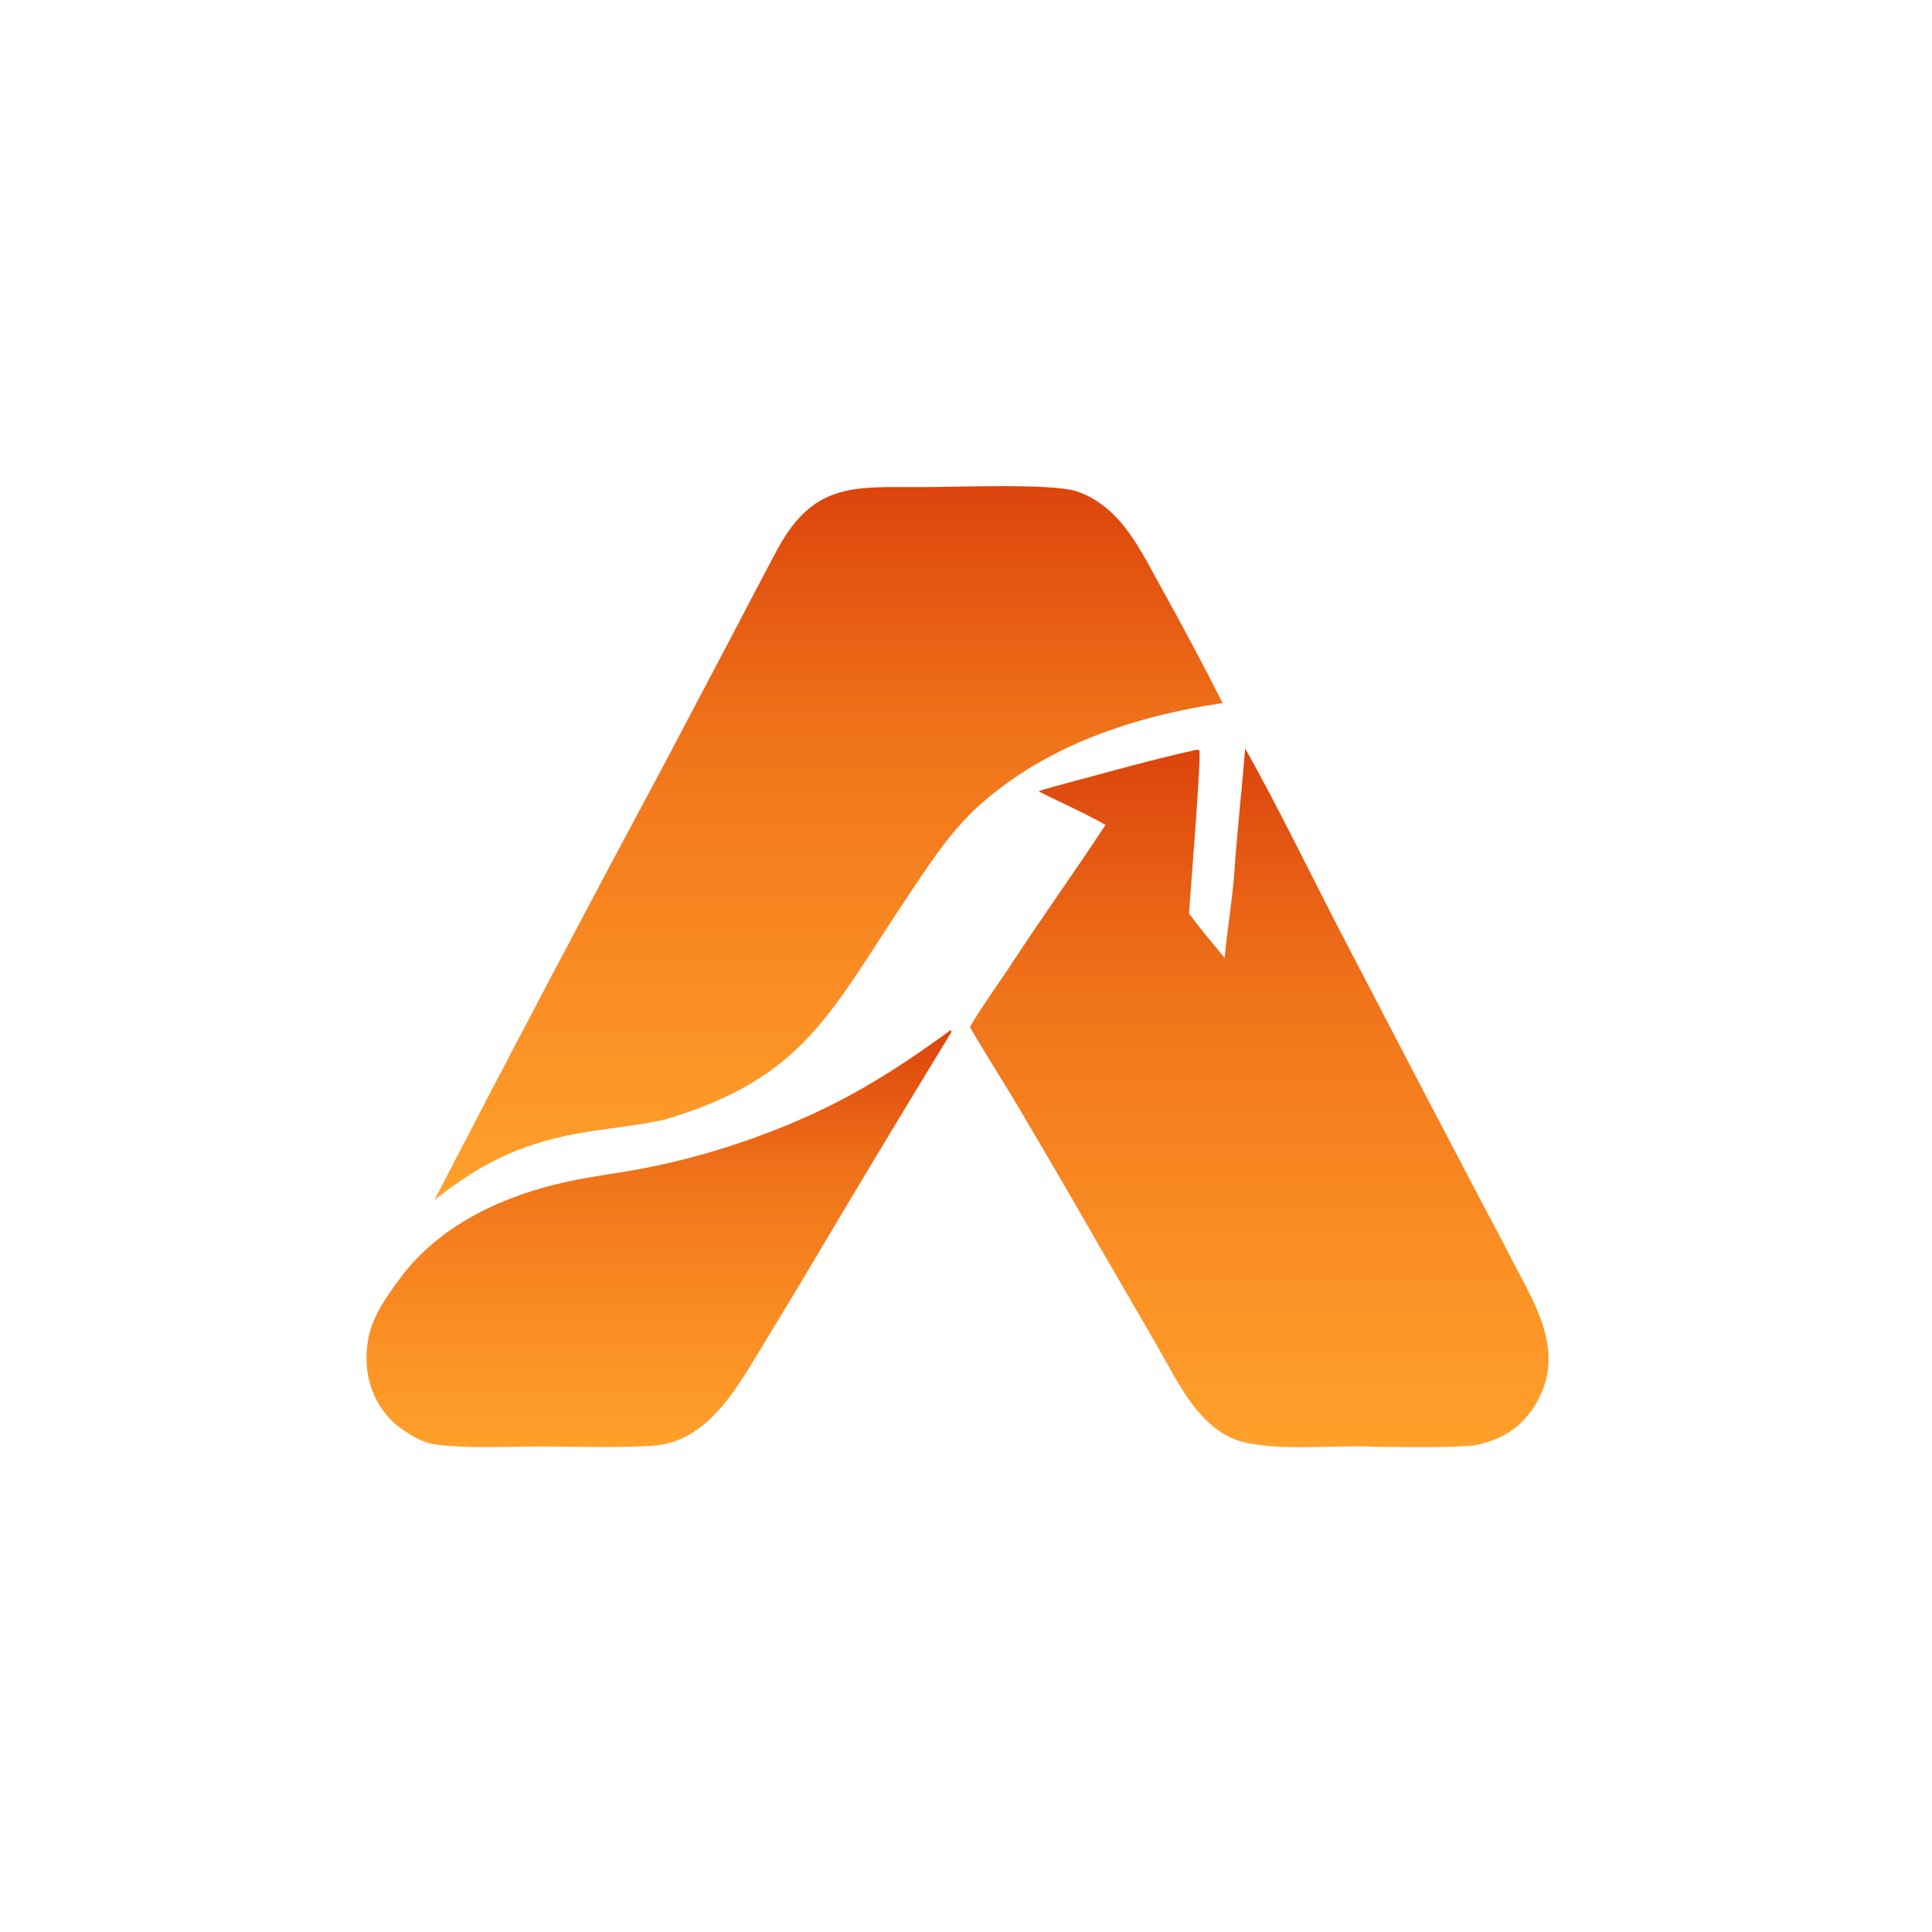
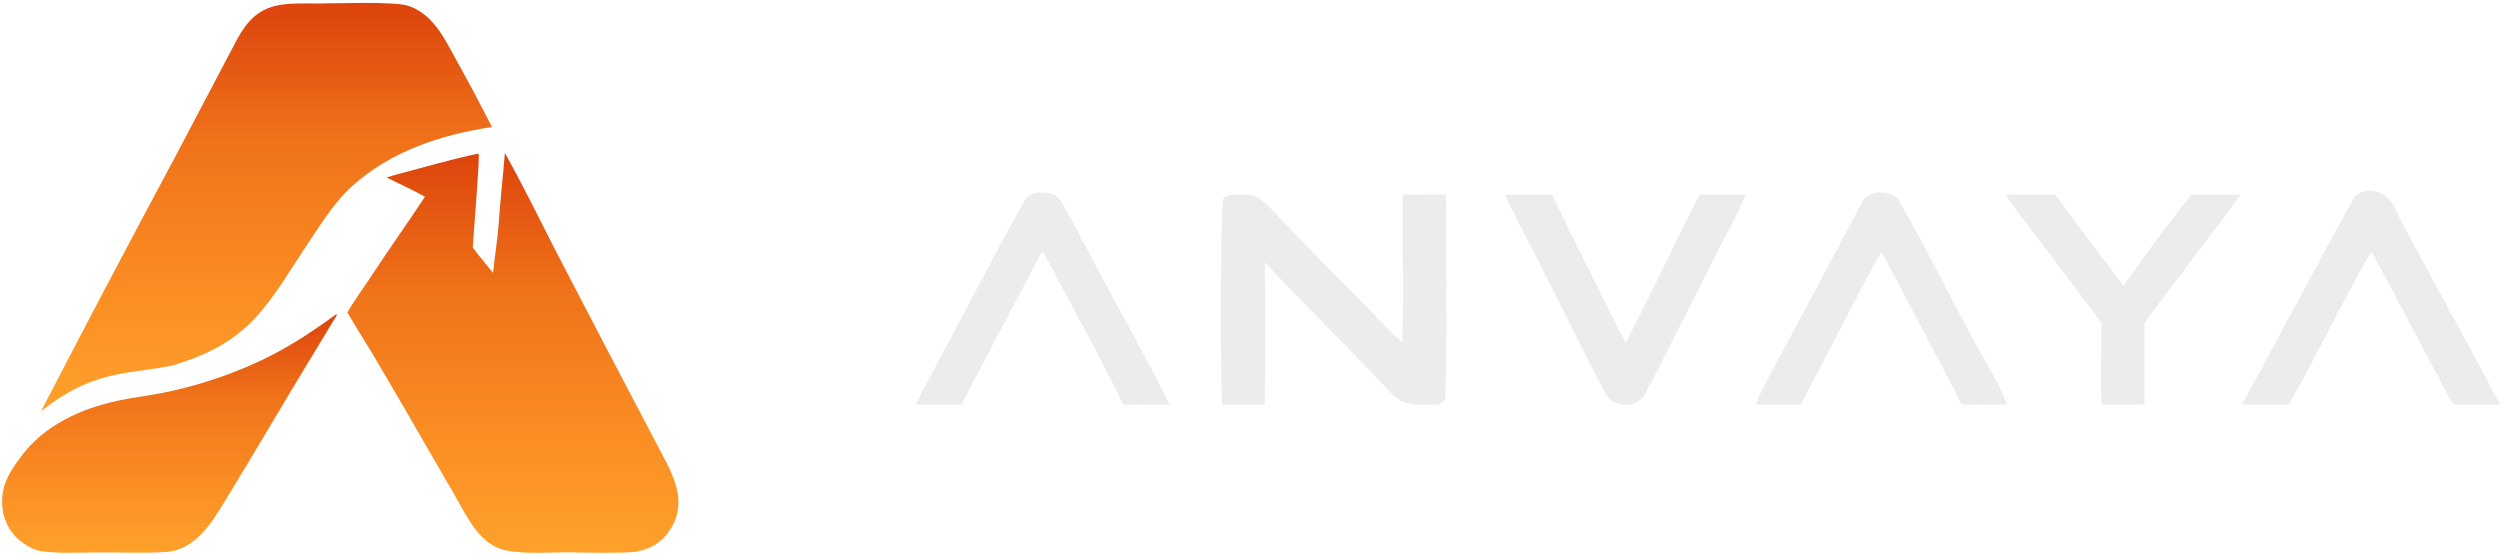
- <svg xmlns="http://www.w3.org/2000/svg" width="1000" height="1000" viewBox="0 0 1000 1000" fill="none">
-   <g transform="translate(-305.211 -133.930) scale(1.714077)">
-     <path d="M539.433 304.528L540.201 304.638C540.962 305.994 537.42 348.493 537.123 353.988C540.077 358.107 544.596 363.377 547.862 367.417C548.662 358.582 550.251 349.683 550.847 340.909C551.684 328.596 553.097 316.41 554.069 304.135C563.09 320.198 572.868 340.069 581.333 356.654L608.581 408.924L625.899 441.956C628.44 446.721 630.949 451.365 633.459 456.31C641.039 471.263 651.902 486.541 641.179 503.119C636.877 509.775 630.962 513.054 623.321 514.586C616.521 515.372 601.192 515.119 593.528 515.021C581.033 514.431 567.137 516.272 554.914 513.926C540.838 511.229 534.242 496.297 527.842 485.189L510.456 455.165C502.007 440.449 493.47 425.781 484.841 411.172C480.235 403.465 475.54 396.198 470.949 388.323C473.767 383.206 479.79 374.893 483.136 369.771C492.462 355.487 502.528 341.488 511.893 327.239C506.062 323.875 497.841 320.216 491.649 317.091C493.626 316.404 495.796 315.805 497.825 315.264C511.621 311.583 525.493 307.598 539.433 304.528Z" fill="url(#paint0_linear_1_4)" />
-     <path d="M456.611 225.225C466.399 225.236 495.508 224.038 503.076 226.465C507.943 228.025 512.393 231.281 515.823 235.079C521.166 240.998 524.908 248.709 528.779 255.673C535.15 267.136 541.31 278.721 547.249 290.423C520.702 294.426 493.991 303.084 473.479 321.611C464.914 329.348 458.634 339.172 452.282 348.652C428.773 383.742 421.116 403.674 378.856 416.191C371.899 417.776 363.46 418.656 356.283 419.776C336.831 422.812 324.527 428.477 309.254 440.485C332.17 396.239 355.408 352.165 378.965 308.268L399.292 269.704C403.719 261.292 408.188 252.637 412.667 244.285C423.867 223.403 436.413 225.302 456.611 225.225Z" fill="url(#paint1_linear_1_4)" />
-     <path d="M465.142 389.189L465.394 389.724C449.917 415.108 434.6 440.591 419.443 466.175L406.994 486.745C399.677 498.79 390.972 513.641 375.228 514.696C362.822 515.527 349.938 514.81 337.466 514.968C328.228 515.087 318.372 515.526 309.266 514.276C304.82 513.604 300.461 510.586 297.012 507.816C290.046 501.128 287.625 492.309 289.191 482.847C290.351 475.841 294.792 469.613 298.908 464.098C311.137 447.707 330.419 439.048 349.731 434.885C357.297 433.227 364.919 432.384 372.475 430.921C382.354 429.007 392.096 426.421 401.635 423.183C427.008 414.508 443.691 404.845 465.142 389.189Z" fill="url(#paint2_linear_1_4)" />
+ <svg xmlns="http://www.w3.org/2000/svg" width="1319.38" height="292.87" viewBox="0 0 1319.38 292.87" fill="none">
+   <g transform="translate(-1120.62 -866.40)">
+     <path d="M1372.43 947.528L1373.2 947.638C1373.96 948.994 1370.42 991.493 1370.12 996.988C1373.08 1001.11 1377.6 1006.38 1380.86 1010.42C1381.66 1001.58 1383.25 992.683 1383.85 983.909C1384.68 971.596 1386.1 959.41 1387.07 947.135C1396.09 963.198 1405.87 983.069 1414.33 999.654L1441.58 1051.92L1458.9 1084.96C1461.44 1089.72 1463.95 1094.36 1466.46 1099.31C1474.04 1114.26 1484.9 1129.54 1474.18 1146.12C1469.88 1152.78 1463.96 1156.05 1456.32 1157.59C1449.52 1158.37 1434.19 1158.12 1426.53 1158.02C1414.03 1157.43 1400.14 1159.27 1387.91 1156.93C1373.84 1154.23 1367.24 1139.3 1360.84 1128.19L1343.46 1098.17C1335.01 1083.45 1326.47 1068.78 1317.84 1054.17C1313.23 1046.47 1308.54 1039.2 1303.95 1031.32C1306.77 1026.21 1312.79 1017.89 1316.14 1012.77C1325.46 998.487 1335.53 984.488 1344.89 970.239C1339.06 966.875 1330.84 963.216 1324.65 960.091C1326.63 959.404 1328.8 958.805 1330.82 958.264C1344.62 954.583 1358.49 950.598 1372.43 947.528Z" fill="url(#paint0_linear_16_38)" />
+     <path d="M1289.61 868.225C1299.4 868.236 1328.51 867.038 1336.08 869.465C1340.94 871.025 1345.39 874.281 1348.82 878.079C1354.17 883.998 1357.91 891.709 1361.78 898.673C1368.15 910.136 1374.31 921.721 1380.25 933.423C1353.7 937.426 1326.99 946.084 1306.48 964.611C1297.91 972.348 1291.63 982.172 1285.28 991.652C1261.77 1026.74 1254.12 1046.67 1211.86 1059.19C1204.9 1060.78 1196.46 1061.66 1189.28 1062.78C1169.83 1065.81 1157.53 1071.48 1142.25 1083.49C1165.17 1039.24 1188.41 995.165 1211.96 951.268L1232.29 912.704C1236.72 904.292 1241.19 895.637 1245.67 887.285C1256.87 866.403 1269.41 868.302 1289.61 868.225Z" fill="url(#paint1_linear_16_38)" />
+     <path d="M1298.14 1032.19L1298.39 1032.72C1282.92 1058.11 1267.6 1083.59 1252.44 1109.18L1239.99 1129.75C1232.68 1141.79 1223.97 1156.64 1208.23 1157.7C1195.82 1158.53 1182.94 1157.81 1170.47 1157.97C1161.23 1158.09 1151.37 1158.53 1142.27 1157.28C1137.82 1156.6 1133.46 1153.59 1130.01 1150.82C1123.05 1144.13 1120.62 1135.31 1122.19 1125.85C1123.35 1118.84 1127.79 1112.61 1131.91 1107.1C1144.14 1090.71 1163.42 1082.05 1182.73 1077.88C1190.3 1076.23 1197.92 1075.38 1205.48 1073.92C1215.35 1072.01 1225.1 1069.42 1234.64 1066.18C1260.01 1057.51 1276.69 1047.84 1298.14 1032.19Z" fill="url(#paint2_linear_16_38)" />
+     <path d="M1860.89 969.008C1868.5 969.148 1875.99 968.867 1883.71 969.089C1883.84 978.581 1884.58 1074.18 1883.04 1077.66C1881.52 1079.19 1881.26 1079.17 1879.12 1079.86C1859.42 1080.51 1860.09 1079.47 1846.71 1065.34C1827.46 1045 1807.23 1025.36 1788.13 1004.87C1788.51 1028.53 1788.53 1056.26 1788.09 1079.93C1780.57 1080.01 1773.05 1079.98 1765.53 1079.84C1764.79 1069.47 1764.68 975.17 1766.16 971.339C1768.44 968.9 1770.7 969.186 1773.99 969.04C1777.06 969.008 1782.68 969.132 1785.13 970.972C1791.08 975.456 1796.74 982.467 1802.05 987.836L1842.43 1029.03C1848.36 1035.01 1854.39 1041.55 1860.59 1047.16C1861.72 1023.23 1860.63 993.567 1860.89 969.008Z" fill="#ECECEC" />
+     <path d="M2369.92 967C2382.26 967.308 2383.33 974.621 2388.54 984.411L2399.95 1005.62C2413.31 1030.25 2426.97 1055.1 2440 1079.88L2415.37 1079.85C2411.46 1073.82 2405.97 1062.36 2402.29 1055.63C2392.27 1037.29 2382.88 1018.38 2372.69 1000.09L2372.19 999.588C2369.53 1001.03 2335.19 1069.65 2328.34 1080C2320.23 1079.88 2312.11 1079.82 2304 1079.84C2306.09 1075.59 2308.55 1071.32 2310.82 1067.12C2328.01 1035.35 2344.94 1003.36 2362.41 971.744C2364.09 968.709 2366.64 967.687 2369.92 967Z" fill="#ECECEC" />
+     <path d="M1667.74 968.126C1672.88 967.828 1674.09 967.893 1678.89 970.2C1682.64 974.995 1695.63 1000.5 1699.65 1008.04C1712.22 1031.67 1725.97 1056.02 1738 1079.86C1729.83 1079.82 1721.66 1079.86 1713.48 1080C1700.95 1054.1 1685.41 1026.4 1671.97 1000.86L1671.05 999.72C1670.74 999.829 1670.43 999.932 1670.12 1000.04C1658.86 1021.52 1638.26 1059.55 1628.19 1079.91L1604 1079.88C1604.86 1077.8 1606.01 1075.51 1607.11 1073.47C1625.38 1039.47 1643.05 1005.02 1661.86 971.346C1662.91 969.468 1665.8 968.756 1667.74 968.126Z" fill="#ECECEC" />
+     <path d="M2017.69 969C2025.11 969.393 2034.43 969.113 2042 969.065C2039.77 974.69 2033.74 986.507 2030.85 991.826L2002.25 1048.18C1997.81 1056.96 1993.25 1066.58 1988.27 1075.07C1984.13 1082.14 1971.61 1081.47 1967.75 1073.94C1965.38 1069.32 1962.82 1064.46 1960.41 1059.65L1947.63 1034.23L1928.6 996.548C1924.35 988.235 1918.57 977.474 1915 969.092L1939.62 969.07C1947.21 984.618 1954.89 1000.12 1962.65 1015.59C1967.23 1024.88 1973.63 1038.79 1978.74 1047.31C1979.96 1044.5 1981.61 1041.38 1983.03 1038.63C1994.9 1015.63 2005.77 991.95 2017.69 969Z" fill="#ECECEC" />
+     <path d="M2110.28 968.114C2115.98 967.75 2117.14 968.158 2121.98 970.82C2137.11 996.895 2150.39 1024.73 2165.09 1051.11C2169.89 1059.73 2176.32 1070.88 2180 1079.79C2171.94 1079.9 2163.87 1079.95 2155.81 1079.93C2152.22 1072.06 2146.43 1061.59 2142.33 1053.69L2114.75 1001.4C2114.08 1000.11 2114.6 1000.58 2113.35 999.84C2111.64 1000.98 2075.36 1071.9 2070.99 1080C2063.28 1079.74 2054.78 1079.89 2047 1079.86C2050.96 1070.45 2061.01 1052.71 2066.15 1043L2104.61 970.869C2106.43 969.657 2108.27 968.972 2110.28 968.114Z" fill="#ECECEC" />
+     <path d="M2179 969.038C2187.72 969.103 2196.44 969.092 2205.15 969C2217.03 985.175 2229.06 1001.23 2241.26 1017.16C2251.75 1002.47 2265.91 982.813 2277.31 969.135L2303 969.124C2295.07 980.575 2284.57 993.81 2276.11 1005.21C2269.21 1014.47 2258.52 1027.78 2252.44 1037.05L2252.39 1079.67C2246.53 1080.21 2235.98 1079.92 2229.75 1079.93C2229.11 1067.53 2229.69 1049.71 2229.69 1036.89C2226.19 1031.73 2221.08 1025.38 2217.23 1020.27L2193.26 988.417C2188.87 982.624 2182.75 975.019 2179 969.038Z" fill="#ECECEC" />
  </g>
  <defs>
-     <linearGradient id="paint0_linear_1_4" x1="558.311" y1="304.135" x2="558.311" y2="515.156" gradientUnits="userSpaceOnUse">
+     <linearGradient id="paint0_linear_16_38" x1="1391.31" y1="947.135" x2="1391.31" y2="1158.16" gradientUnits="userSpaceOnUse">
      <stop stop-color="#DC440C" />
      <stop offset="0.35" stop-color="#F0731A" />
      <stop offset="0.7" stop-color="#FA8D23" />
      <stop offset="1" stop-color="#FFA12B" />
    </linearGradient>
-     <linearGradient id="paint1_linear_1_4" x1="428.252" y1="224.939" x2="428.252" y2="440.485" gradientUnits="userSpaceOnUse">
+     <linearGradient id="paint1_linear_16_38" x1="1261.25" y1="867.939" x2="1261.25" y2="1083.49" gradientUnits="userSpaceOnUse">
      <stop stop-color="#DC440C" />
      <stop offset="0.35" stop-color="#F0731A" />
      <stop offset="0.7" stop-color="#FA8D23" />
      <stop offset="1" stop-color="#FFA12B" />
    </linearGradient>
-     <linearGradient id="paint2_linear_1_4" x1="377.064" y1="389.189" x2="377.064" y2="515.14" gradientUnits="userSpaceOnUse">
+     <linearGradient id="paint2_linear_16_38" x1="1210.06" y1="1032.19" x2="1210.06" y2="1158.14" gradientUnits="userSpaceOnUse">
      <stop stop-color="#DC440C" />
      <stop offset="0.35" stop-color="#F0731A" />
      <stop offset="0.7" stop-color="#FA8D23" />
      <stop offset="1" stop-color="#FFA12B" />
    </linearGradient>
  </defs>
</svg>
